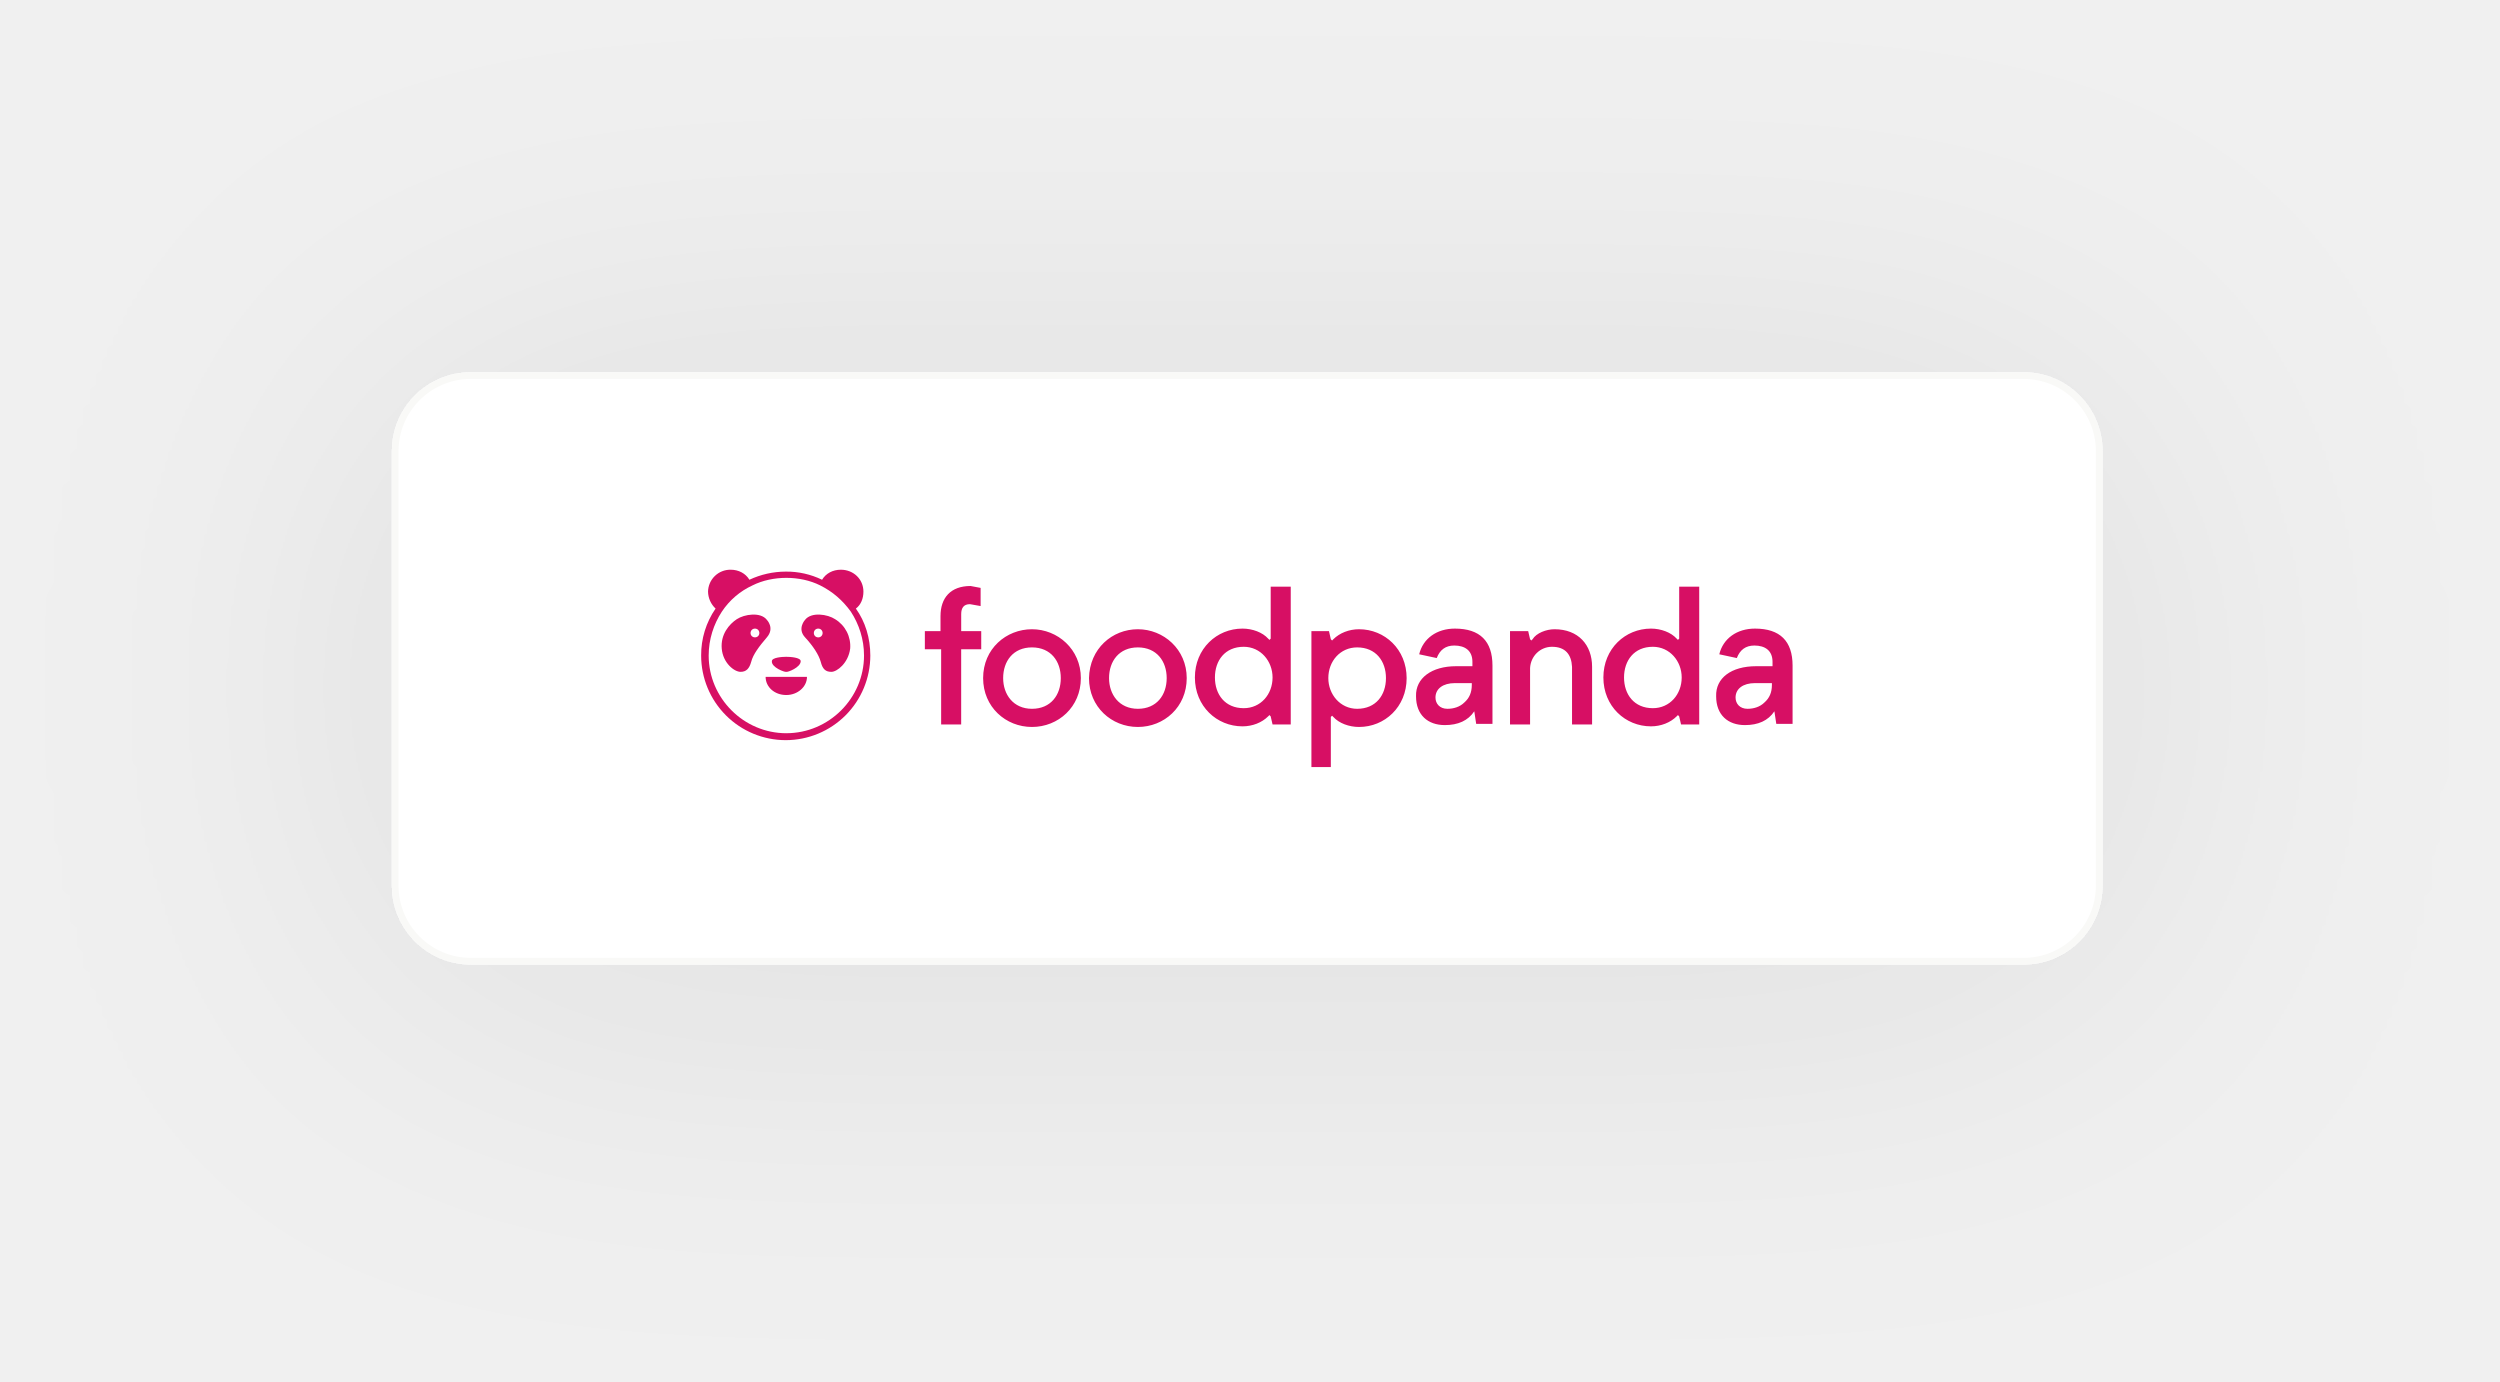
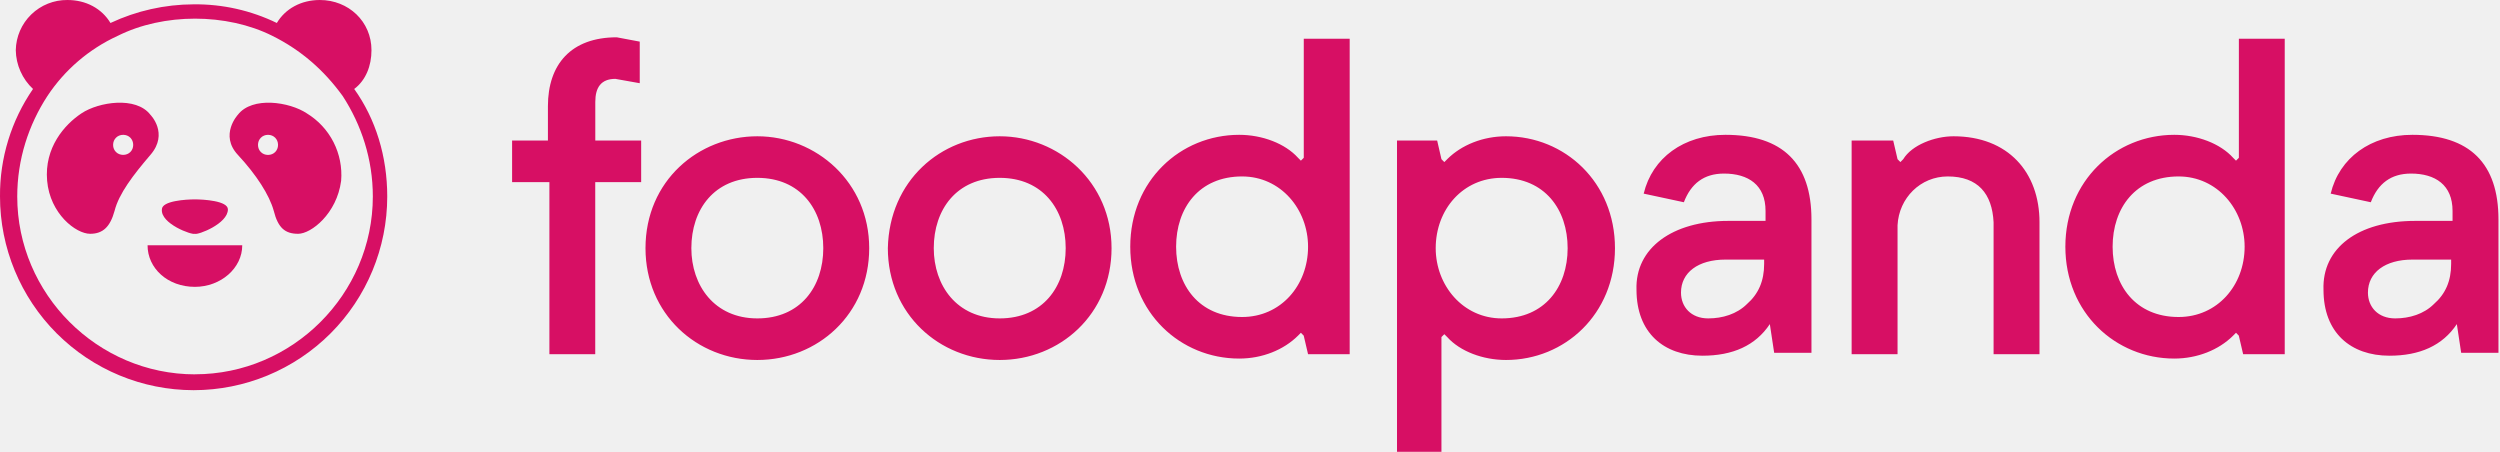
- <svg xmlns="http://www.w3.org/2000/svg" width="380" height="210" viewBox="0 0 380 210" fill="none">
-   <g filter="url(#filter0_d_10_1310)">
-     <rect x="59.575" y="56.596" width="260" height="90" rx="12" fill="white" />
-     <rect x="60.075" y="57.096" width="259" height="89" rx="11.5" stroke="#F9F9F7" />
-   </g>
-   <path d="M140.578 95.929H142.957V93.643C142.957 90.883 144.483 89.072 147.528 89.072L149.054 89.36V92.121L147.434 91.833C146.48 91.833 146.102 92.409 146.102 93.359V95.929H149.147V98.689H146.099V110.117H143.054V98.689H140.578V95.929ZM156.861 95.644C160.766 95.644 164.29 98.689 164.29 103.073C164.29 107.457 160.863 110.499 156.861 110.499C152.858 110.499 149.435 107.454 149.435 103.073C149.435 98.596 152.955 95.644 156.861 95.644ZM156.861 107.738C159.718 107.738 161.241 105.643 161.241 103.073C161.241 100.503 159.718 98.405 156.861 98.405C154.003 98.405 152.48 100.5 152.48 103.073C152.48 105.546 154.006 107.738 156.861 107.738ZM172.957 95.644C176.862 95.644 180.382 98.689 180.382 103.073C180.382 107.457 176.955 110.499 172.957 110.499C168.958 110.499 165.528 107.454 165.528 103.073C165.621 98.596 169.051 95.644 172.957 95.644ZM172.957 107.738C175.811 107.738 177.337 105.643 177.337 103.073C177.337 100.503 175.811 98.405 172.957 98.405C170.102 98.405 168.576 100.5 168.576 103.073C168.576 105.546 170.099 107.738 172.957 107.738ZM196.193 110.117H193.429L193.141 108.883L192.954 108.692L192.763 108.883C191.809 109.833 190.384 110.405 188.858 110.405C184.953 110.405 181.624 107.356 181.624 102.976C181.624 98.596 184.953 95.547 188.858 95.547C190.384 95.547 191.907 96.123 192.763 97.073L192.954 97.264L193.145 97.073V89.169H196.193V110.117ZM189.049 98.312C186.191 98.312 184.669 100.406 184.669 102.976C184.669 105.546 186.191 107.644 189.049 107.644C191.622 107.644 193.429 105.546 193.429 102.976C193.429 100.5 191.622 98.312 189.049 98.312ZM199.238 95.929H202.003L202.287 97.167L202.478 97.358L202.668 97.167C203.619 96.217 205.048 95.644 206.574 95.644C210.475 95.644 213.808 98.689 213.808 103.073C213.808 107.457 210.475 110.499 206.574 110.499C205.048 110.499 203.525 109.93 202.668 108.976L202.478 108.785L202.287 108.976V116.596H199.335V95.929H199.238ZM206.286 107.738C209.143 107.738 210.666 105.643 210.666 103.073C210.666 100.503 209.143 98.405 206.286 98.405C203.716 98.405 201.905 100.5 201.905 103.073C201.905 105.546 203.716 107.738 206.286 107.738ZM221.334 101.263H223.807V100.597C223.807 98.88 222.666 98.121 221.046 98.121C219.714 98.121 218.858 98.787 218.383 100.025L215.716 99.453C216.284 97.073 218.379 95.547 221.143 95.547C224.951 95.547 226.855 97.455 226.855 101.166V110.024H224.379L224.091 108.116C223.141 109.548 221.618 110.214 219.617 110.214C217.047 110.214 215.237 108.692 215.237 105.834C215.143 103.073 217.62 101.263 221.334 101.263ZM220.002 107.738C220.953 107.738 221.903 107.45 222.572 106.784C223.332 106.118 223.713 105.262 223.713 104.121V103.833H221.143C219.333 103.833 218.192 104.689 218.192 106.025C218.192 106.975 218.858 107.738 219.999 107.738H220.002ZM229.522 95.929H232.283L232.571 97.167L232.762 97.358L232.949 97.167C233.525 96.217 235.047 95.644 236.285 95.644C239.903 95.644 241.997 98.024 241.997 101.357V110.117H238.949V101.357C238.855 99.453 237.905 98.312 235.904 98.312C234.094 98.312 232.665 99.74 232.571 101.551V110.117H229.522V95.929ZM258.281 110.117H255.52L255.232 108.883L255.045 108.692L254.854 108.883C253.9 109.833 252.471 110.405 250.949 110.405C247.044 110.405 243.714 107.356 243.714 102.976C243.714 98.596 247.044 95.547 250.949 95.547C252.471 95.547 253.997 96.123 254.854 97.073L255.045 97.264L255.236 97.073V89.169H258.281V110.117ZM251.233 98.312C248.379 98.312 246.853 100.406 246.853 102.976C246.853 105.546 248.379 107.644 251.233 107.644C253.807 107.644 255.617 105.546 255.617 102.976C255.617 100.5 253.807 98.312 251.233 98.312ZM266.948 101.263H269.424V100.597C269.424 98.88 268.283 98.121 266.663 98.121C265.331 98.121 264.471 98.787 263.996 100.025L261.333 99.453C261.901 97.073 263.996 95.547 266.757 95.547C270.568 95.547 272.472 97.455 272.472 101.166V110.024H269.996L269.708 108.116C268.758 109.548 267.232 110.214 265.234 110.214C262.661 110.214 260.854 108.692 260.854 105.834C260.757 103.073 263.139 101.263 266.948 101.263ZM265.616 107.738C266.566 107.738 267.52 107.45 268.186 106.784C268.949 106.118 269.33 105.262 269.33 104.121V103.833H266.757C264.946 103.833 263.805 104.689 263.805 106.025C263.805 106.975 264.471 107.738 265.616 107.738Z" fill="#D70F64" />
-   <path d="M119.515 105.643C121.232 105.643 122.661 104.404 122.661 102.882H116.373C116.373 104.404 117.701 105.643 119.515 105.643Z" fill="#D70F64" />
-   <path d="M130.096 92.502C130.859 91.93 131.241 90.976 131.241 89.929C131.241 88.025 129.718 86.596 127.81 86.596C126.576 86.596 125.525 87.168 124.956 88.122C123.236 87.286 121.344 86.862 119.431 86.884C117.523 86.888 115.638 87.311 113.91 88.122C113.334 87.165 112.29 86.596 111.052 86.596C110.156 86.586 109.293 86.931 108.651 87.556C108.008 88.18 107.638 89.033 107.622 89.929C107.63 90.413 107.736 90.89 107.932 91.332C108.129 91.774 108.413 92.172 108.767 92.502C107.321 94.601 106.555 97.094 106.575 99.643C106.576 103.053 107.93 106.323 110.341 108.734C112.752 111.146 116.022 112.501 119.431 112.503C122.841 112.501 126.11 111.146 128.52 108.736C130.931 106.325 132.286 103.056 132.288 99.647C132.288 96.983 131.525 94.504 130.096 92.506V92.502ZM119.529 111.452C113.046 111.452 107.719 106.118 107.719 99.647C107.719 97.167 108.479 94.881 109.717 92.977C110.869 91.235 112.486 89.85 114.385 88.979C115.908 88.216 117.718 87.834 119.525 87.834C121.332 87.834 123.142 88.216 124.665 88.979C126.572 89.929 128.095 91.264 129.333 92.977C130.571 94.885 131.331 97.167 131.331 99.643C131.331 106.122 126 111.449 119.525 111.449L119.529 111.452Z" fill="#D70F64" />
-   <path d="M119.512 102.12C119.706 102.213 121.707 101.454 121.707 100.5C121.707 99.928 120.088 99.834 119.512 99.834C118.936 99.834 117.324 99.928 117.324 100.5C117.23 101.454 119.321 102.213 119.512 102.12ZM126.941 94.119C125.8 93.359 123.323 92.978 122.37 94.216C122.37 94.216 121.132 95.547 122.37 96.879C123.608 98.211 124.464 99.55 124.752 100.597C125.04 101.738 125.512 102.12 126.372 102.12C127.232 102.12 128.942 100.788 129.226 98.596C129.298 97.711 129.123 96.824 128.719 96.033C128.315 95.242 127.7 94.579 126.941 94.119ZM124.371 96.883C123.989 96.883 123.705 96.595 123.705 96.217C123.705 95.839 123.993 95.547 124.371 95.547C124.749 95.547 125.037 95.835 125.037 96.217C125.037 96.598 124.749 96.883 124.371 96.883ZM116.56 94.216C115.61 92.978 113.134 93.359 111.989 94.119C110.845 94.878 109.513 96.404 109.704 98.596C109.895 100.788 111.612 102.12 112.562 102.12C113.418 102.12 113.893 101.645 114.181 100.597C114.469 99.453 115.42 98.215 116.56 96.883C117.799 95.454 116.56 94.216 116.56 94.216ZM114.754 96.879C114.372 96.879 114.084 96.595 114.084 96.217C114.084 95.839 114.372 95.547 114.754 95.547C115.135 95.547 115.42 95.835 115.42 96.217C115.42 96.598 115.132 96.879 114.754 96.879Z" fill="#D70F64" />
-   <defs>
-     <filter id="filter0_d_10_1310" x="0" y="-3.6478e-05" width="379.149" height="209.149" filterUnits="userSpaceOnUse" color-interpolation-filters="sRGB">
-       <feFlood flood-opacity="0" result="BackgroundImageFix" />
-       <feColorMatrix in="SourceAlpha" type="matrix" values="0 0 0 0 0 0 0 0 0 0 0 0 0 0 0 0 0 0 127 0" result="hardAlpha" />
-       <feOffset dy="2.979" />
-       <feGaussianBlur stdDeviation="29.787" />
-       <feComposite in2="hardAlpha" operator="out" />
-       <feColorMatrix type="matrix" values="0 0 0 0 0 0 0 0 0 0 0 0 0 0 0 0 0 0 0.08 0" />
-       <feBlend mode="normal" in2="BackgroundImageFix" result="effect1_dropShadow_10_1310" />
-       <feBlend mode="normal" in="SourceGraphic" in2="effect1_dropShadow_10_1310" result="shape" />
-     </filter>
-   </defs>
+ <svg xmlns="http://www.w3.org/2000/svg" width="166" height="30" viewBox="0 0 166 30" fill="none">
+   <path d="M34.003 9.333H36.382V7.048C36.382 4.287 37.908 2.477 40.953 2.477L42.479 2.764V5.525L40.86 5.237C39.906 5.237 39.528 5.813 39.528 6.763V9.333H42.573V12.094H39.524V23.521H36.48V12.094H34.003V9.333ZM50.286 9.049C54.191 9.049 57.715 12.094 57.715 16.478C57.715 20.862 54.289 23.903 50.286 23.903C46.284 23.903 42.861 20.858 42.861 16.478C42.861 12 46.381 9.049 50.286 9.049ZM50.286 21.142C53.144 21.142 54.666 19.047 54.666 16.478C54.666 13.908 53.144 11.809 50.286 11.809C47.428 11.809 45.906 13.904 45.906 16.478C45.906 18.95 47.432 21.142 50.286 21.142ZM66.382 9.049C70.287 9.049 73.807 12.094 73.807 16.478C73.807 20.862 70.381 23.903 66.382 23.903C62.383 23.903 58.953 20.858 58.953 16.478C59.047 12 62.477 9.049 66.382 9.049ZM66.382 21.142C69.236 21.142 70.762 19.047 70.762 16.478C70.762 13.908 69.236 11.809 66.382 11.809C63.528 11.809 62.002 13.904 62.002 16.478C62.002 18.95 63.524 21.142 66.382 21.142ZM89.619 23.521H86.855L86.567 22.287L86.379 22.096L86.189 22.287C85.235 23.237 83.81 23.809 82.284 23.809C78.378 23.809 75.049 20.761 75.049 16.381C75.049 12 78.378 8.952 82.284 8.952C83.81 8.952 85.332 9.527 86.189 10.478L86.379 10.668L86.57 10.478V2.574H89.619V23.521ZM82.474 11.716C79.617 11.716 78.094 13.811 78.094 16.381C78.094 18.95 79.617 21.049 82.474 21.049C85.048 21.049 86.855 18.95 86.855 16.381C86.855 13.904 85.048 11.716 82.474 11.716ZM92.664 9.333H95.428L95.712 10.571L95.903 10.762L96.094 10.571C97.044 9.621 98.473 9.049 99.999 9.049C103.901 9.049 107.234 12.094 107.234 16.478C107.234 20.862 103.901 23.903 99.999 23.903C98.473 23.903 96.951 23.334 96.094 22.38L95.903 22.19L95.712 22.38V30H92.761V9.333H92.664ZM99.711 21.142C102.569 21.142 104.091 19.047 104.091 16.478C104.091 13.908 102.569 11.809 99.711 11.809C97.141 11.809 95.331 13.904 95.331 16.478C95.331 18.95 97.141 21.142 99.711 21.142ZM114.76 14.667H117.232V14.001C117.232 12.284 116.091 11.525 114.472 11.525C113.14 11.525 112.283 12.191 111.808 13.429L109.141 12.857C109.71 10.478 111.805 8.952 114.569 8.952C118.377 8.952 120.281 10.859 120.281 14.57V23.428H117.805L117.517 21.52C116.566 22.953 115.044 23.619 113.043 23.619C110.473 23.619 108.663 22.096 108.663 19.238C108.569 16.478 111.045 14.667 114.76 14.667ZM113.428 21.142C114.378 21.142 115.328 20.854 115.998 20.189C116.757 19.523 117.139 18.666 117.139 17.525V17.237H114.569C112.758 17.237 111.618 18.094 111.618 19.429C111.618 20.379 112.283 21.142 113.424 21.142H113.428ZM122.948 9.333H125.709L125.997 10.571L126.187 10.762L126.374 10.571C126.95 9.621 128.473 9.049 129.711 9.049C133.328 9.049 135.423 11.428 135.423 14.761V23.521H132.374V14.761C132.281 12.857 131.331 11.716 129.329 11.716C127.519 11.716 126.09 13.145 125.997 14.955V23.521H122.948V9.333ZM151.706 23.521H148.945L148.657 22.287L148.47 22.096L148.28 22.287C147.326 23.237 145.897 23.809 144.374 23.809C140.469 23.809 137.14 20.761 137.14 16.381C137.14 12 140.469 8.952 144.374 8.952C145.897 8.952 147.423 9.527 148.28 10.478L148.47 10.668L148.661 10.478V2.574H151.706V23.521ZM144.659 11.716C141.804 11.716 140.278 13.811 140.278 16.381C140.278 18.95 141.804 21.049 144.659 21.049C147.232 21.049 149.043 18.95 149.043 16.381C149.043 13.904 147.232 11.716 144.659 11.716ZM160.373 14.667H162.849V14.001C162.849 12.284 161.708 11.525 160.089 11.525C158.757 11.525 157.897 12.191 157.422 13.429L154.758 12.857C155.327 10.478 157.422 8.952 160.182 8.952C163.994 8.952 165.898 10.859 165.898 14.57V23.428H163.422L163.134 21.52C162.183 22.953 160.657 23.619 158.66 23.619C156.086 23.619 154.28 22.096 154.28 19.238C154.182 16.478 156.565 14.667 160.373 14.667ZM159.041 21.142C159.992 21.142 160.945 20.854 161.611 20.189C162.374 19.523 162.756 18.666 162.756 17.525V17.237H160.182C158.372 17.237 157.231 18.094 157.231 19.429C157.231 20.379 157.897 21.142 159.041 21.142Z" fill="#D70F64" />
+   <path d="M12.941 19.047C14.657 19.047 16.086 17.809 16.086 16.286H9.798C9.798 17.809 11.127 19.047 12.941 19.047Z" fill="#D70F64" />
+   <path d="M23.521 5.907C24.285 5.334 24.666 4.38 24.666 3.333C24.666 1.429 23.144 0 21.236 0C20.001 0 18.95 0.572 18.382 1.526C16.661 0.691 14.77 0.267 12.857 0.288C10.948 0.293 9.064 0.715 7.336 1.526C6.76 0.569 5.716 0 4.478 0C3.582 -0.009 2.719 0.336 2.076 0.96C1.433 1.584 1.064 2.437 1.048 3.333C1.056 3.817 1.161 4.294 1.358 4.736C1.555 5.179 1.838 5.577 2.192 5.907C0.746 8.005 -0.019 10.499 0 13.047C0.001 16.457 1.356 19.727 3.767 22.139C6.178 24.55 9.447 25.906 12.857 25.908C16.266 25.906 19.535 24.551 21.946 22.14C24.356 19.729 25.712 16.46 25.713 13.051C25.713 10.388 24.95 7.908 23.521 5.91V5.907ZM12.954 24.857C6.472 24.857 1.145 19.523 1.145 13.051C1.145 10.571 1.904 8.286 3.143 6.382C4.295 4.639 5.912 3.254 7.811 2.383C9.333 1.62 11.144 1.238 12.95 1.238C14.757 1.238 16.568 1.62 18.09 2.383C19.998 3.333 21.52 4.668 22.759 6.382C23.997 8.289 24.756 10.571 24.756 13.047C24.756 19.526 19.425 24.853 12.95 24.853L12.954 24.857Z" fill="#D70F64" />
+   <path d="M12.937 15.524C13.132 15.618 15.133 14.858 15.133 13.904C15.133 13.332 13.513 13.239 12.937 13.239C12.361 13.239 10.749 13.332 10.749 13.904C10.655 14.858 12.747 15.618 12.937 15.524ZM20.366 7.523C19.225 6.763 16.749 6.382 15.795 7.62C15.795 7.62 14.557 8.952 15.795 10.284C17.033 11.615 17.89 12.954 18.178 14.002C18.466 15.143 18.937 15.524 19.798 15.524C20.658 15.524 22.367 14.192 22.652 12C22.724 11.115 22.548 10.228 22.145 9.437C21.741 8.646 21.125 7.984 20.366 7.523ZM17.796 10.287C17.415 10.287 17.131 9.999 17.131 9.621C17.131 9.243 17.419 8.952 17.796 8.952C18.174 8.952 18.462 9.24 18.462 9.621C18.462 10.003 18.174 10.287 17.796 10.287ZM9.986 7.62C9.036 6.382 6.56 6.763 5.415 7.523C4.27 8.282 2.939 9.808 3.129 12C3.32 14.192 5.037 15.524 5.987 15.524C6.844 15.524 7.319 15.049 7.607 14.002C7.895 12.857 8.845 11.619 9.986 10.287C11.224 8.858 9.986 7.62 9.986 7.62ZM8.179 10.284C7.798 10.284 7.51 9.999 7.51 9.621C7.51 9.243 7.798 8.952 8.179 8.952C8.561 8.952 8.845 9.24 8.845 9.621C8.845 10.003 8.557 10.284 8.179 10.284Z" fill="#D70F64" />
</svg>
